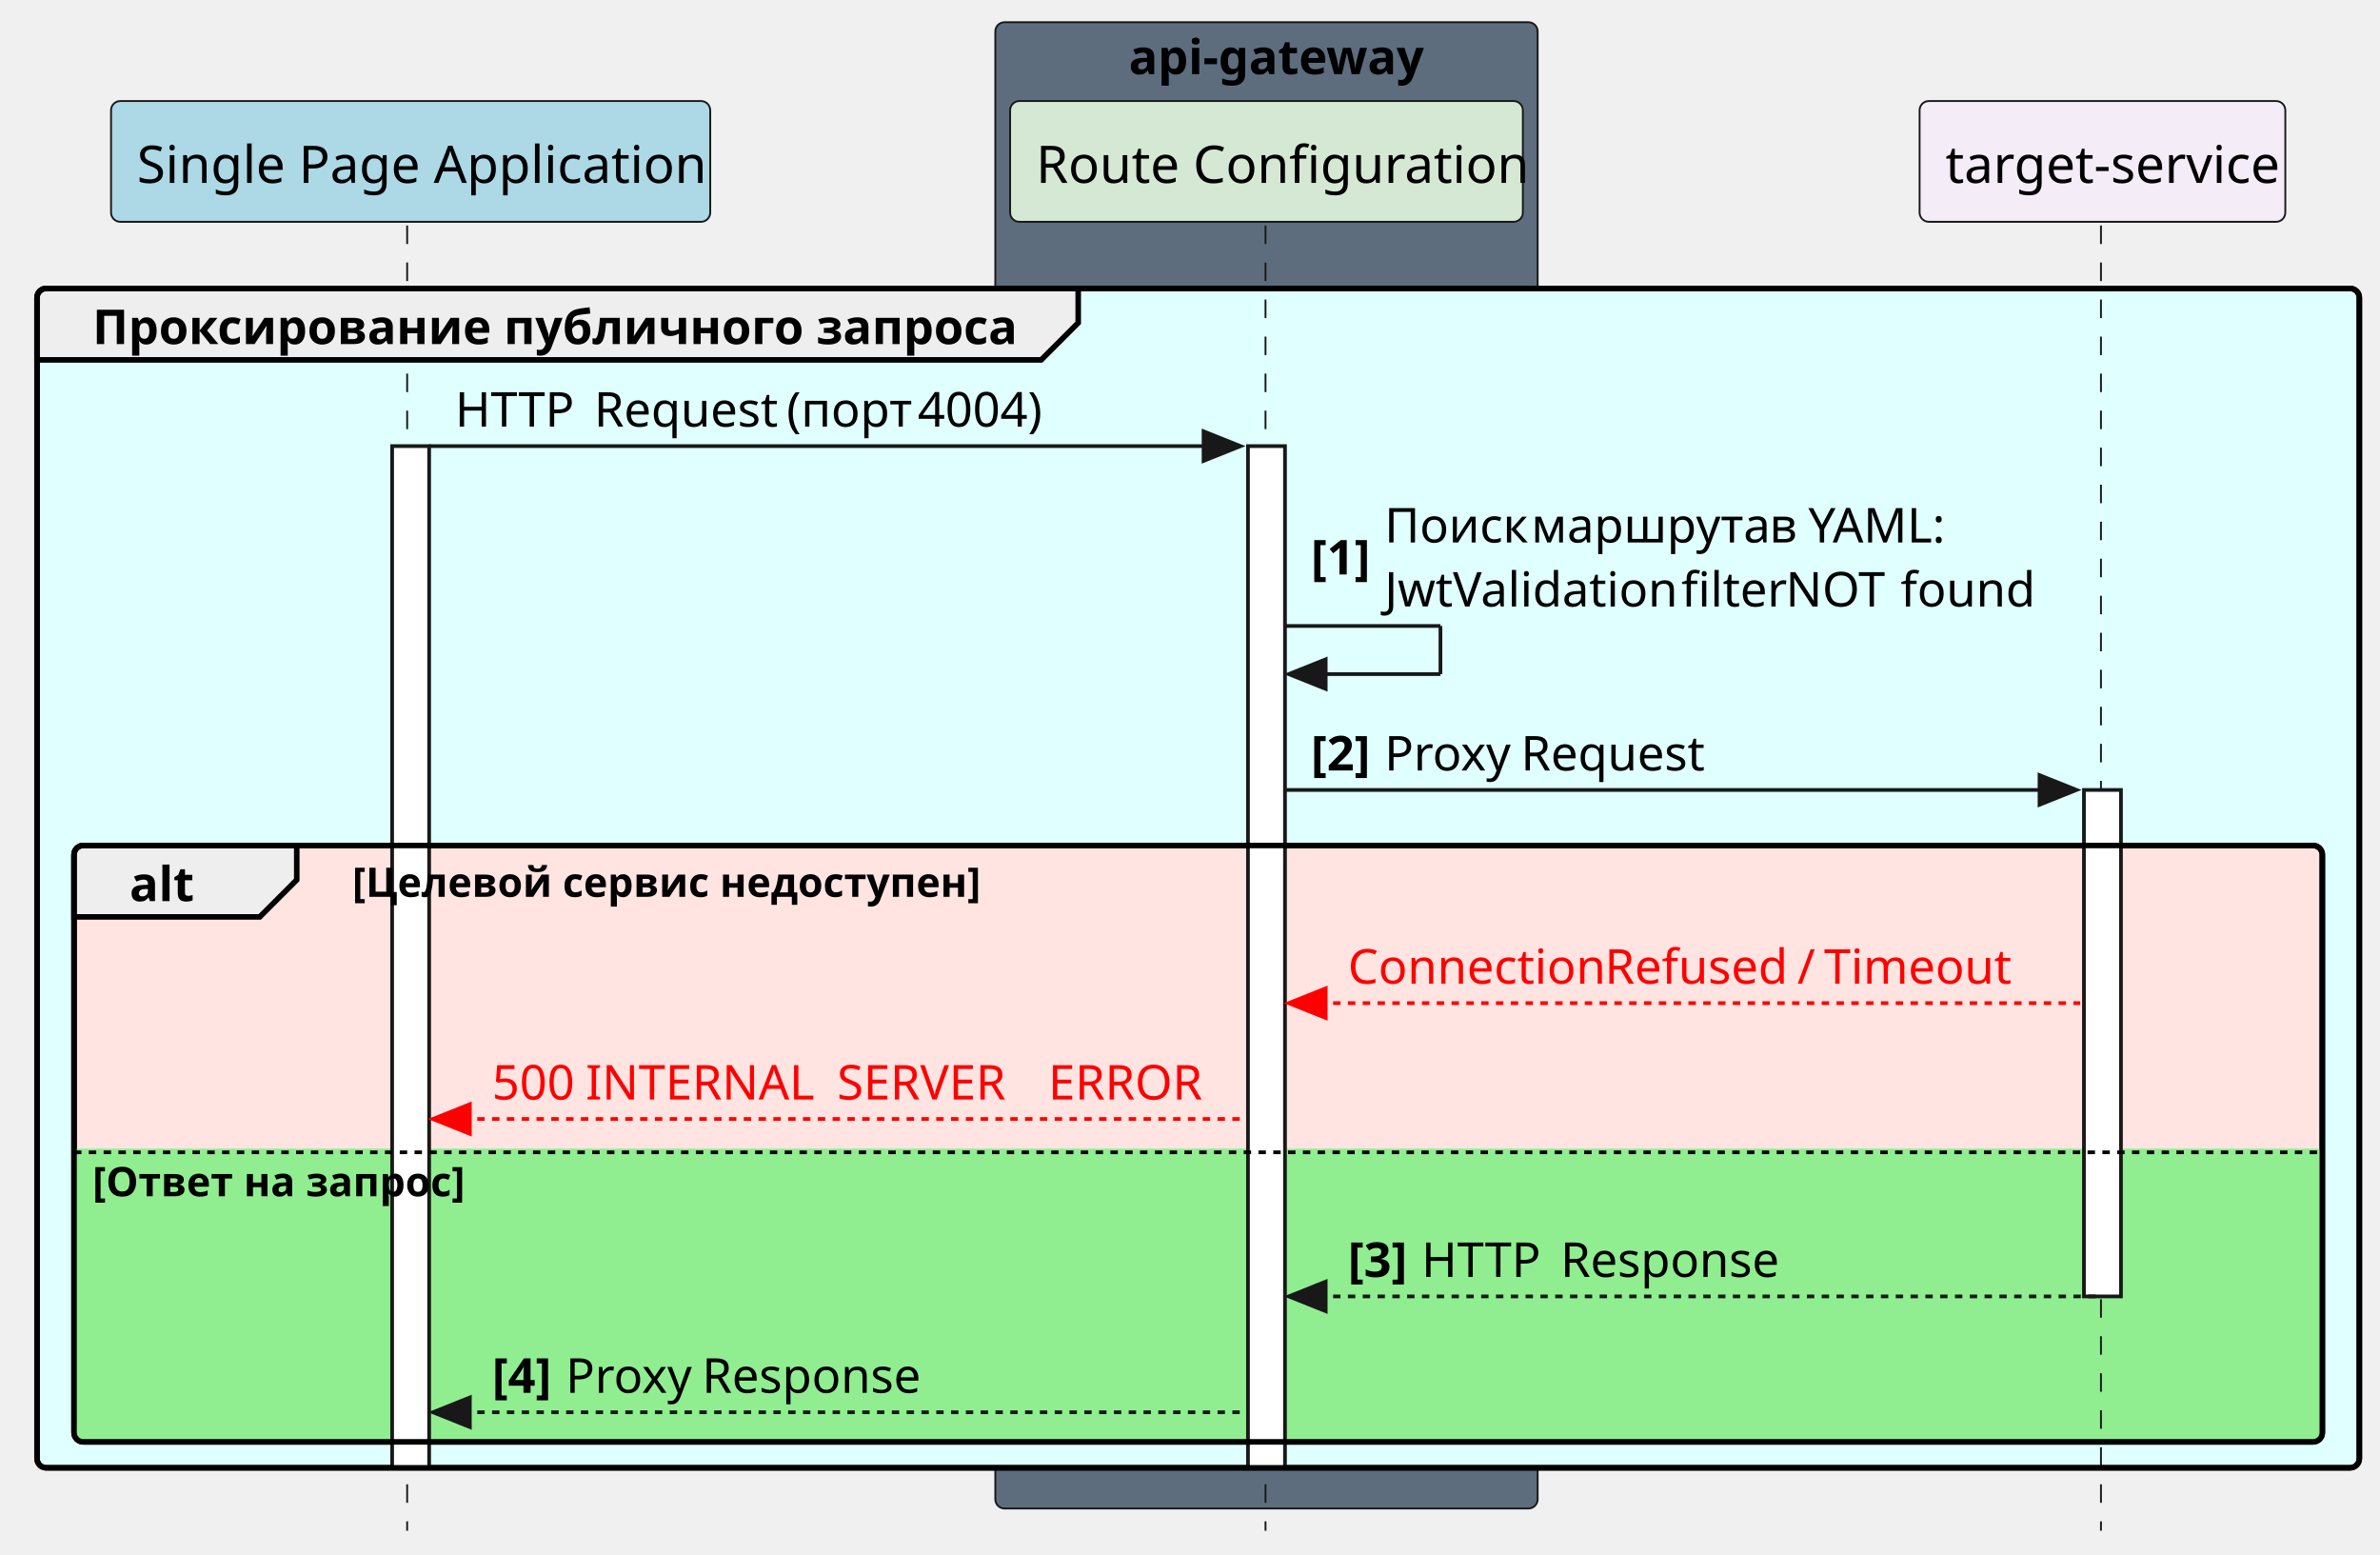
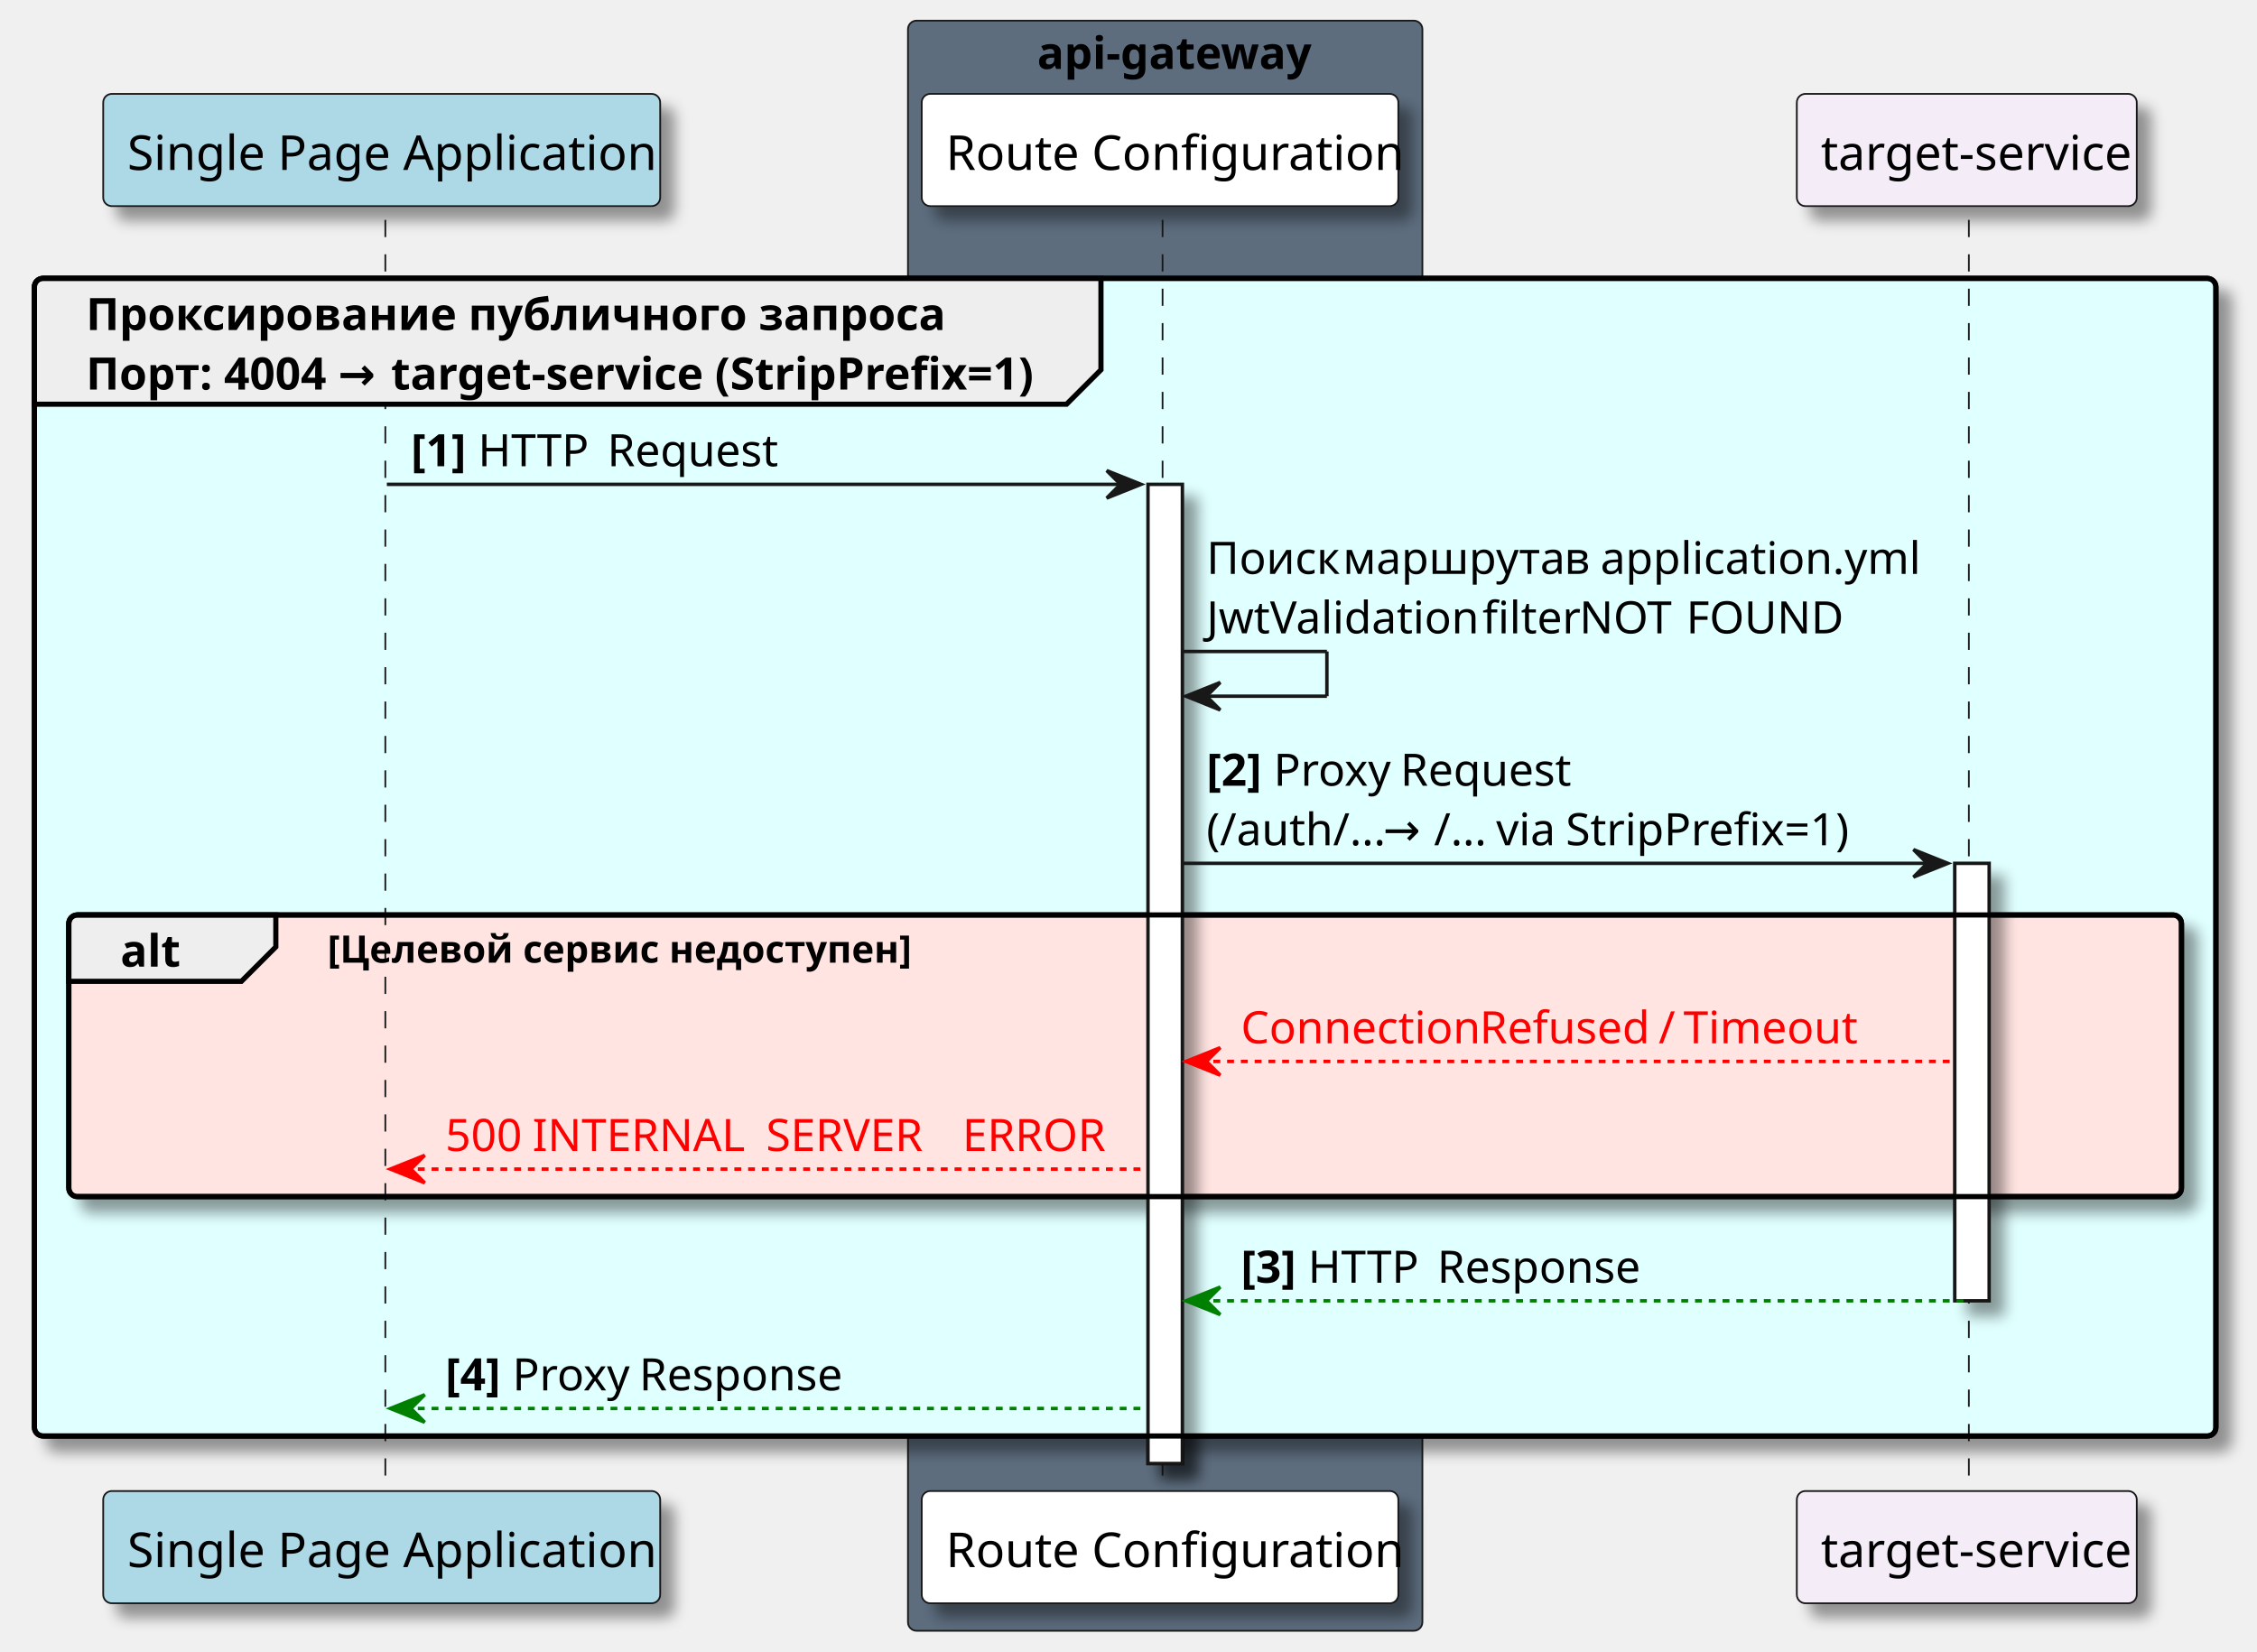
- <svg xmlns="http://www.w3.org/2000/svg" contentStyleType="text/css" height="420px" preserveAspectRatio="none" style="width:643px;height:420px;background:#FFFFFF;" version="1.1" viewBox="0 0 643 420" width="643px" zoomAndPan="magnify">
-   <defs />
+ <svg xmlns="http://www.w3.org/2000/svg" contentStyleType="text/css" height="480px" preserveAspectRatio="none" style="width:656px;height:480px;background:#FFFFFF;" version="1.1" viewBox="0 0 656 480" width="656px" zoomAndPan="magnify">
+   <defs>
+     <filter height="300%" id="fnsuxy2wclf0y" width="300%" x="-1" y="-1">
+       <feGaussianBlur result="blurOut" stdDeviation="2.0" />
+       <feColorMatrix in="blurOut" result="blurOut2" type="matrix" values="0 0 0 0 0 0 0 0 0 0 0 0 0 0 0 0 0 0 .4 0" />
+       <feOffset dx="4.0" dy="4.0" in="blurOut2" result="blurOut3" />
+       <feBlend in="SourceGraphic" in2="blurOut3" mode="normal" />
+     </filter>
+   </defs>
  <g>
-     <rect fill="#5D6D7E" height="401.453" rx="2.5" ry="2.5" style="stroke:#181818;stroke-width:0.5;" width="146.523" x="268.901" y="6" />
-     <text fill="#000000" font-family="sans-serif" font-size="13" font-weight="bold" lengthAdjust="spacing" textLength="74.414" x="304.956" y="20.028">api-gateway</text>
-     <rect fill="#FFFFFF" height="275.959" style="stroke:#181818;stroke-width:1.0;" width="10" x="105.941" y="120.494" />
-     <rect fill="#FFFFFF" height="275.959" style="stroke:#181818;stroke-width:1.0;" width="10" x="337.163" y="120.494" />
-     <rect fill="#FFFFFF" height="136.795" style="stroke:#181818;stroke-width:1.0;" width="10" x="563.015" y="213.367" />
-     <rect fill="#E0FFFF" height="318.541" rx="2.5" ry="2.5" style="stroke:#000000;stroke-width:1.5;" width="627.418" x="10" y="77.912" />
-     <rect fill="#FFE4E1" height="161.086" rx="2.5" ry="2.5" style="stroke:#000000;stroke-width:1.5;" width="607.418" x="20" y="228.367" />
-     <path d="M20,310.24 L627.418,310.24 L627.418,386.953 A2.5,2.5 0 0 1 624.918,389.453 L22.5,389.453 A2.5,2.5 0 0 1 20,386.953 L20,310.24 " fill="#90EE90" style="stroke:none;stroke-width:1.0;" />
-     <line style="stroke:#181818;stroke-width:0.5;stroke-dasharray:5.0,5.0;" x1="110" x2="110" y1="60.912" y2="413.453" />
-     <line style="stroke:#181818;stroke-width:0.5;stroke-dasharray:5.0,5.0;" x1="341.901" x2="341.901" y1="60.912" y2="413.453" />
-     <line style="stroke:#181818;stroke-width:0.5;stroke-dasharray:5.0,5.0;" x1="567.612" x2="567.612" y1="60.912" y2="413.453" />
-     <rect fill="#ADD8E6" height="32.621" rx="2.5" ry="2.5" style="stroke:#181818;stroke-width:0.5;" width="161.882" x="30" y="27.291" />
+     <rect fill="#5D6D7E" height="468.025" rx="2.5" ry="2.5" style="stroke:#181818;stroke-width:0.5;" width="149.523" x="263.901" y="6" />
+     <text fill="#000000" font-family="sans-serif" font-size="13" font-weight="bold" lengthAdjust="spacing" textLength="74.414" x="301.456" y="20.028">api-gateway</text>
+     <rect fill="#FFFFFF" filter="url(#fnsuxy2wclf0y)" height="284.619" style="stroke:#181818;stroke-width:1.0;" width="10" x="333.663" y="140.785" />
+     <rect fill="#FFFFFF" filter="url(#fnsuxy2wclf0y)" height="127.164" style="stroke:#181818;stroke-width:1.0;" width="10" x="568.153" y="250.949" />
+     <rect fill="#E0FFFF" filter="url(#fnsuxy2wclf0y)" height="336.492" rx="2.5" ry="2.5" style="stroke:#000000;stroke-width:1.5;" width="634.057" x="10" y="80.912" />
+     <rect fill="#FFE4E1" filter="url(#fnsuxy2wclf0y)" height="81.873" rx="2.5" ry="2.5" style="stroke:#000000;stroke-width:1.5;" width="614.057" x="20" y="265.949" />
+     <line style="stroke:#181818;stroke-width:0.5;stroke-dasharray:5.0,5.0;" x1="112" x2="112" y1="63.912" y2="434.404" />
+     <line style="stroke:#181818;stroke-width:0.5;stroke-dasharray:5.0,5.0;" x1="337.901" x2="337.901" y1="63.912" y2="434.404" />
+     <line style="stroke:#181818;stroke-width:0.5;stroke-dasharray:5.0,5.0;" x1="572.25" x2="572.25" y1="63.912" y2="434.404" />
+     <rect fill="#ADD8E6" filter="url(#fnsuxy2wclf0y)" height="32.621" rx="2.5" ry="2.5" style="stroke:#181818;stroke-width:0.5;" width="161.882" x="30" y="27.291" />
    <text fill="#000000" font-family="sans-serif" font-size="14" lengthAdjust="spacing" textLength="147.882" x="37" y="49.398">Single Page Application</text>
-     <rect fill="#D5E8D4" height="32.621" rx="2.5" ry="2.5" style="stroke:#181818;stroke-width:0.5;" width="138.523" x="272.901" y="27.291" />
-     <text fill="#000000" font-family="sans-serif" font-size="14" lengthAdjust="spacing" textLength="124.523" x="279.901" y="49.398">Route Configuration</text>
-     <rect fill="#F4ECF7" height="32.621" rx="2.5" ry="2.5" style="stroke:#181818;stroke-width:0.5;" width="98.807" x="518.612" y="27.291" />
-     <text fill="#000000" font-family="sans-serif" font-size="14" lengthAdjust="spacing" textLength="84.807" x="525.612" y="49.398">target-service</text>
-     <rect fill="#FFFFFF" height="275.959" style="stroke:#181818;stroke-width:1.0;" width="10" x="105.941" y="120.494" />
-     <rect fill="#FFFFFF" height="275.959" style="stroke:#181818;stroke-width:1.0;" width="10" x="337.163" y="120.494" />
-     <rect fill="#FFFFFF" height="136.795" style="stroke:#181818;stroke-width:1.0;" width="10" x="563.015" y="213.367" />
-     <path d="M12.5,77.912 L291.298,77.912 L291.298,87.203 L281.298,97.203 L10,97.203 L10,80.412 A2.5,2.5 0 0 1 12.5,77.912 " fill="#EEEEEE" style="stroke:#000000;stroke-width:1.5;" />
-     <rect fill="none" height="318.541" rx="2.5" ry="2.5" style="stroke:#000000;stroke-width:1.5;" width="627.418" x="10" y="77.912" />
-     <text fill="#000000" font-family="sans-serif" font-size="13" font-weight="bold" lengthAdjust="spacing" textLength="236.298" x="25" y="92.94">Проксирование публичного запроса</text>
-     <polygon fill="#181818" points="325.163,116.494,335.163,120.494,325.163,124.494" style="stroke:#181818;stroke-width:1.0;" />
-     <line style="stroke:#181818;stroke-width:1.0;" x1="115.941" x2="331.163" y1="120.494" y2="120.494" />
-     <text fill="#000000" font-family="sans-serif" font-size="13" lengthAdjust="spacing" textLength="33.941" x="122.941" y="115.231">HTTP</text>
-     <text fill="#000000" font-family="sans-serif" font-size="13" lengthAdjust="spacing" textLength="3.612" x="156.882" y="115.231"> </text>
-     <text fill="#000000" font-family="sans-serif" font-size="13" lengthAdjust="spacing" textLength="48.42" x="160.494" y="115.231">Request</text>
-     <text fill="#000000" font-family="sans-serif" font-size="13" lengthAdjust="spacing" textLength="3.612" x="208.914" y="115.231"> </text>
-     <text fill="#000000" font-family="sans-serif" font-size="13" lengthAdjust="spacing" textLength="31.783" x="212.525" y="115.231">(порт</text>
-     <text fill="#000000" font-family="sans-serif" font-size="13" lengthAdjust="spacing" textLength="3.612" x="244.308" y="115.231"> </text>
-     <text fill="#000000" font-family="sans-serif" font-size="13" lengthAdjust="spacing" textLength="33.249" x="247.92" y="115.231">4004)</text>
-     <line style="stroke:#181818;stroke-width:1.0;" x1="347.163" x2="389.163" y1="169.076" y2="169.076" />
-     <line style="stroke:#181818;stroke-width:1.0;" x1="389.163" x2="389.163" y1="169.076" y2="182.076" />
-     <line style="stroke:#181818;stroke-width:1.0;" x1="348.163" x2="389.163" y1="182.076" y2="182.076" />
-     <polygon fill="#181818" points="358.163,178.076,348.163,182.076,358.163,186.076" style="stroke:#181818;stroke-width:1.0;" />
-     <text fill="#000000" font-family="sans-serif" font-size="13" font-weight="bold" lengthAdjust="spacing" textLength="15.888" x="354.163" y="155.168">[1]</text>
-     <text fill="#000000" font-family="sans-serif" font-size="13" lengthAdjust="spacing" textLength="36.023" x="374.051" y="146.523">Поиск</text>
-     <text fill="#000000" font-family="sans-serif" font-size="13" lengthAdjust="spacing" textLength="3.612" x="410.074" y="146.523"> </text>
-     <text fill="#000000" font-family="sans-serif" font-size="13" lengthAdjust="spacing" textLength="60.741" x="413.685" y="146.523">маршрута</text>
-     <text fill="#000000" font-family="sans-serif" font-size="13" lengthAdjust="spacing" textLength="3.612" x="474.426" y="146.523"> </text>
-     <text fill="#000000" font-family="sans-serif" font-size="13" lengthAdjust="spacing" textLength="6.906" x="478.038" y="146.523">в</text>
-     <text fill="#000000" font-family="sans-serif" font-size="13" lengthAdjust="spacing" textLength="3.612" x="484.944" y="146.523"> </text>
-     <text fill="#000000" font-family="sans-serif" font-size="13" lengthAdjust="spacing" textLength="39.013" x="488.556" y="146.523">YAML:</text>
-     <text fill="#000000" font-family="sans-serif" font-size="13" lengthAdjust="spacing" textLength="76.597" x="374.051" y="163.814">JwtValidation</text>
-     <text fill="#000000" font-family="sans-serif" font-size="13" lengthAdjust="spacing" textLength="3.612" x="450.648" y="163.814"> </text>
-     <text fill="#000000" font-family="sans-serif" font-size="13" lengthAdjust="spacing" textLength="24.559" x="454.26" y="163.814">filter</text>
-     <text fill="#000000" font-family="sans-serif" font-size="13" lengthAdjust="spacing" textLength="3.612" x="478.819" y="163.814"> </text>
-     <text fill="#000000" font-family="sans-serif" font-size="13" lengthAdjust="spacing" textLength="27.441" x="482.431" y="163.814">NOT</text>
-     <text fill="#000000" font-family="sans-serif" font-size="13" lengthAdjust="spacing" textLength="3.612" x="509.872" y="163.814"> </text>
-     <text fill="#000000" font-family="sans-serif" font-size="13" lengthAdjust="spacing" textLength="32.532" x="513.483" y="163.814">found</text>
-     <polygon fill="#181818" points="551.015,209.367,561.015,213.367,551.015,217.367" style="stroke:#181818;stroke-width:1.0;" />
-     <line style="stroke:#181818;stroke-width:1.0;" x1="347.163" x2="557.015" y1="213.367" y2="213.367" />
-     <text fill="#000000" font-family="sans-serif" font-size="13" font-weight="bold" lengthAdjust="spacing" textLength="15.888" x="354.163" y="208.105">[2]</text>
-     <text fill="#000000" font-family="sans-serif" font-size="13" lengthAdjust="spacing" textLength="33.23" x="374.051" y="208.105">Proxy</text>
-     <text fill="#000000" font-family="sans-serif" font-size="13" lengthAdjust="spacing" textLength="3.612" x="407.281" y="208.105"> </text>
-     <text fill="#000000" font-family="sans-serif" font-size="13" lengthAdjust="spacing" textLength="48.42" x="410.893" y="208.105">Request</text>
-     <path d="M22.5,228.367 L80.171,228.367 L80.171,237.658 L70.171,247.658 L20,247.658 L20,230.867 A2.5,2.5 0 0 1 22.5,228.367 " fill="#EEEEEE" style="stroke:#000000;stroke-width:1.5;" />
-     <rect fill="none" height="161.086" rx="2.5" ry="2.5" style="stroke:#000000;stroke-width:1.5;" width="607.418" x="20" y="228.367" />
-     <text fill="#000000" font-family="sans-serif" font-size="13" font-weight="bold" lengthAdjust="spacing" textLength="15.171" x="35" y="243.395">alt</text>
-     <text fill="#000000" font-family="sans-serif" font-size="11" font-weight="bold" lengthAdjust="spacing" textLength="163.029" x="95.171" y="242.237">[Целевой сервис недоступен]</text>
-     <polygon fill="#FF0000" points="358.163,266.949,348.163,270.949,358.163,274.949" style="stroke:#FF0000;stroke-width:1.0;" />
-     <line style="stroke:#FF0000;stroke-width:1.0;stroke-dasharray:2.0,2.0;" x1="352.163" x2="562.015" y1="270.949" y2="270.949" />
-     <text fill="#FF0000" font-family="sans-serif" font-size="13" lengthAdjust="spacing" textLength="65.768" x="364.163" y="265.687">Connection</text>
-     <text fill="#FF0000" font-family="sans-serif" font-size="13" lengthAdjust="spacing" textLength="3.612" x="429.931" y="265.687"> </text>
-     <text fill="#FF0000" font-family="sans-serif" font-size="13" lengthAdjust="spacing" textLength="48.42" x="433.543" y="265.687">Refused</text>
-     <text fill="#FF0000" font-family="sans-serif" font-size="13" lengthAdjust="spacing" textLength="3.612" x="481.962" y="265.687"> </text>
-     <text fill="#FF0000" font-family="sans-serif" font-size="13" lengthAdjust="spacing" textLength="3.612" x="485.574" y="265.687">/</text>
-     <text fill="#FF0000" font-family="sans-serif" font-size="13" lengthAdjust="spacing" textLength="3.612" x="489.186" y="265.687"> </text>
-     <text fill="#FF0000" font-family="sans-serif" font-size="13" lengthAdjust="spacing" textLength="46.96" x="492.798" y="265.687">Timeout</text>
-     <polygon fill="#FF0000" points="126.941,298.24,116.941,302.24,126.941,306.24" style="stroke:#FF0000;stroke-width:1.0;" />
-     <line style="stroke:#FF0000;stroke-width:1.0;stroke-dasharray:2.0,2.0;" x1="120.941" x2="336.163" y1="302.24" y2="302.24" />
-     <text fill="#FF0000" font-family="sans-serif" font-size="13" lengthAdjust="spacing" textLength="21.69" x="132.941" y="296.978">500</text>
-     <text fill="#FF0000" font-family="sans-serif" font-size="13" lengthAdjust="spacing" textLength="3.612" x="154.631" y="296.978"> </text>
-     <text fill="#FF0000" font-family="sans-serif" font-size="13" lengthAdjust="spacing" textLength="64.289" x="158.243" y="296.978">INTERNAL</text>
-     <text fill="#FF0000" font-family="sans-serif" font-size="13" lengthAdjust="spacing" textLength="3.612" x="222.532" y="296.978"> </text>
-     <text fill="#FF0000" font-family="sans-serif" font-size="13" lengthAdjust="spacing" textLength="53.46" x="226.144" y="296.978">SERVER</text>
-     <text fill="#FF0000" font-family="sans-serif" font-size="13" lengthAdjust="spacing" textLength="3.612" x="279.603" y="296.978"> </text>
-     <text fill="#FF0000" font-family="sans-serif" font-size="13" lengthAdjust="spacing" textLength="46.947" x="283.215" y="296.978">ERROR</text>
-     <line style="stroke:#000000;stroke-width:1.0;stroke-dasharray:2.0,2.0;" x1="20" x2="627.418" y1="311.24" y2="311.24" />
-     <text fill="#000000" font-family="sans-serif" font-size="11" font-weight="bold" lengthAdjust="spacing" textLength="96.196" x="25" y="323.11">[Ответ на запрос]</text>
-     <polygon fill="#181818" points="358.163,346.162,348.163,350.162,358.163,354.162" style="stroke:#181818;stroke-width:1.0;" />
-     <line style="stroke:#181818;stroke-width:1.0;stroke-dasharray:2.0,2.0;" x1="352.163" x2="567.015" y1="350.162" y2="350.162" />
-     <text fill="#000000" font-family="sans-serif" font-size="13" font-weight="bold" lengthAdjust="spacing" textLength="15.888" x="364.163" y="344.899">[3]</text>
-     <text fill="#000000" font-family="sans-serif" font-size="13" lengthAdjust="spacing" textLength="33.941" x="384.051" y="344.899">HTTP</text>
-     <text fill="#000000" font-family="sans-serif" font-size="13" lengthAdjust="spacing" textLength="3.612" x="417.992" y="344.899"> </text>
-     <text fill="#000000" font-family="sans-serif" font-size="13" lengthAdjust="spacing" textLength="58.538" x="421.603" y="344.899">Response</text>
-     <polygon fill="#181818" points="126.941,377.453,116.941,381.453,126.941,385.453" style="stroke:#181818;stroke-width:1.0;" />
-     <line style="stroke:#181818;stroke-width:1.0;stroke-dasharray:2.0,2.0;" x1="120.941" x2="336.163" y1="381.453" y2="381.453" />
-     <text fill="#000000" font-family="sans-serif" font-size="13" font-weight="bold" lengthAdjust="spacing" textLength="15.888" x="132.941" y="376.19">[4]</text>
-     <text fill="#000000" font-family="sans-serif" font-size="13" lengthAdjust="spacing" textLength="33.23" x="152.829" y="376.19">Proxy</text>
-     <text fill="#000000" font-family="sans-serif" font-size="13" lengthAdjust="spacing" textLength="3.612" x="186.059" y="376.19"> </text>
-     <text fill="#000000" font-family="sans-serif" font-size="13" lengthAdjust="spacing" textLength="58.538" x="189.671" y="376.19">Response</text>
+     <rect fill="#ADD8E6" filter="url(#fnsuxy2wclf0y)" height="32.621" rx="2.5" ry="2.5" style="stroke:#181818;stroke-width:0.5;" width="161.882" x="30" y="433.404" />
+     <text fill="#000000" font-family="sans-serif" font-size="14" lengthAdjust="spacing" textLength="147.882" x="37" y="455.512">Single Page Application</text>
+     <rect fill="#FFFFFF" filter="url(#fnsuxy2wclf0y)" height="32.621" rx="2.5" ry="2.5" style="stroke:#181818;stroke-width:0.5;" width="138.523" x="267.901" y="27.291" />
+     <text fill="#000000" font-family="sans-serif" font-size="14" lengthAdjust="spacing" textLength="124.523" x="274.901" y="49.398">Route Configuration</text>
+     <rect fill="#FFFFFF" filter="url(#fnsuxy2wclf0y)" height="32.621" rx="2.5" ry="2.5" style="stroke:#181818;stroke-width:0.5;" width="138.523" x="267.901" y="433.404" />
+     <text fill="#000000" font-family="sans-serif" font-size="14" lengthAdjust="spacing" textLength="124.523" x="274.901" y="455.512">Route Configuration</text>
+     <rect fill="#F4ECF7" filter="url(#fnsuxy2wclf0y)" height="32.621" rx="2.5" ry="2.5" style="stroke:#181818;stroke-width:0.5;" width="98.807" x="522.25" y="27.291" />
+     <text fill="#000000" font-family="sans-serif" font-size="14" lengthAdjust="spacing" textLength="84.807" x="529.25" y="49.398">target-service</text>
+     <rect fill="#F4ECF7" filter="url(#fnsuxy2wclf0y)" height="32.621" rx="2.5" ry="2.5" style="stroke:#181818;stroke-width:0.5;" width="98.807" x="522.25" y="433.404" />
+     <text fill="#000000" font-family="sans-serif" font-size="14" lengthAdjust="spacing" textLength="84.807" x="529.25" y="455.512">target-service</text>
+     <rect fill="#FFFFFF" filter="url(#fnsuxy2wclf0y)" height="284.619" style="stroke:#181818;stroke-width:1.0;" width="10" x="333.663" y="140.785" />
+     <rect fill="#FFFFFF" filter="url(#fnsuxy2wclf0y)" height="127.164" style="stroke:#181818;stroke-width:1.0;" width="10" x="568.153" y="250.949" />
+     <path d="M12.5,80.912 L319.996,80.912 L319.996,107.494 L309.996,117.494 L10,117.494 L10,83.412 A2.5,2.5 0 0 1 12.5,80.912 " fill="#EEEEEE" style="stroke:#000000;stroke-width:1.5;" />
+     <rect fill="none" height="336.492" rx="2.5" ry="2.5" style="stroke:#000000;stroke-width:1.5;" width="634.057" x="10" y="80.912" />
+     <text fill="#000000" font-family="sans-serif" font-size="13" font-weight="bold" lengthAdjust="spacing" textLength="236.298" x="25" y="95.94">Проксирование публичного запроса</text>
+     <text fill="#000000" font-family="sans-serif" font-size="13" font-weight="bold" lengthAdjust="spacing" textLength="264.996" x="25" y="113.231">Порт: 4004 → target-service (StripPrefix=1)</text>
+     <polygon fill="#181818" points="321.663,136.785,331.663,140.785,321.663,144.785,325.663,140.785" style="stroke:#181818;stroke-width:1.0;" />
+     <line style="stroke:#181818;stroke-width:1.0;" x1="112.441" x2="327.663" y1="140.785" y2="140.785" />
+     <text fill="#000000" font-family="sans-serif" font-size="13" font-weight="bold" lengthAdjust="spacing" textLength="15.888" x="119.441" y="135.523">[1]</text>
+     <text fill="#000000" font-family="sans-serif" font-size="13" lengthAdjust="spacing" textLength="3.612" x="135.329" y="135.523"> </text>
+     <text fill="#000000" font-family="sans-serif" font-size="13" lengthAdjust="spacing" textLength="33.941" x="138.941" y="135.523">HTTP</text>
+     <text fill="#000000" font-family="sans-serif" font-size="13" lengthAdjust="spacing" textLength="3.612" x="172.882" y="135.523"> </text>
+     <text fill="#000000" font-family="sans-serif" font-size="13" lengthAdjust="spacing" textLength="48.42" x="176.494" y="135.523">Request</text>
+     <line style="stroke:#181818;stroke-width:1.0;" x1="343.663" x2="385.663" y1="189.367" y2="189.367" />
+     <line style="stroke:#181818;stroke-width:1.0;" x1="385.663" x2="385.663" y1="189.367" y2="202.367" />
+     <line style="stroke:#181818;stroke-width:1.0;" x1="344.663" x2="385.663" y1="202.367" y2="202.367" />
+     <polygon fill="#181818" points="354.663,198.367,344.663,202.367,354.663,206.367,350.663,202.367" style="stroke:#181818;stroke-width:1.0;" />
+     <text fill="#000000" font-family="sans-serif" font-size="13" lengthAdjust="spacing" textLength="36.023" x="350.663" y="166.814">Поиск</text>
+     <text fill="#000000" font-family="sans-serif" font-size="13" lengthAdjust="spacing" textLength="3.612" x="386.685" y="166.814"> </text>
+     <text fill="#000000" font-family="sans-serif" font-size="13" lengthAdjust="spacing" textLength="60.741" x="390.297" y="166.814">маршрута</text>
+     <text fill="#000000" font-family="sans-serif" font-size="13" lengthAdjust="spacing" textLength="3.612" x="451.038" y="166.814"> </text>
+     <text fill="#000000" font-family="sans-serif" font-size="13" lengthAdjust="spacing" textLength="6.906" x="454.65" y="166.814">в</text>
+     <text fill="#000000" font-family="sans-serif" font-size="13" lengthAdjust="spacing" textLength="3.612" x="461.556" y="166.814"> </text>
+     <text fill="#000000" font-family="sans-serif" font-size="13" lengthAdjust="spacing" textLength="85.985" x="465.168" y="166.814">application.yml</text>
+     <text fill="#000000" font-family="sans-serif" font-size="13" lengthAdjust="spacing" textLength="76.597" x="350.663" y="184.105">JwtValidation</text>
+     <text fill="#000000" font-family="sans-serif" font-size="13" lengthAdjust="spacing" textLength="3.612" x="427.26" y="184.105"> </text>
+     <text fill="#000000" font-family="sans-serif" font-size="13" lengthAdjust="spacing" textLength="24.559" x="430.872" y="184.105">filter</text>
+     <text fill="#000000" font-family="sans-serif" font-size="13" lengthAdjust="spacing" textLength="3.612" x="455.431" y="184.105"> </text>
+     <text fill="#000000" font-family="sans-serif" font-size="13" lengthAdjust="spacing" textLength="27.441" x="459.043" y="184.105">NOT</text>
+     <text fill="#000000" font-family="sans-serif" font-size="13" lengthAdjust="spacing" textLength="3.612" x="486.483" y="184.105"> </text>
+     <text fill="#000000" font-family="sans-serif" font-size="13" lengthAdjust="spacing" textLength="46.217" x="490.095" y="184.105">FOUND</text>
+     <polygon fill="#181818" points="556.153,246.949,566.153,250.949,556.153,254.949,560.153,250.949" style="stroke:#181818;stroke-width:1.0;" />
+     <line style="stroke:#181818;stroke-width:1.0;" x1="343.663" x2="562.153" y1="250.949" y2="250.949" />
+     <text fill="#000000" font-family="sans-serif" font-size="13" font-weight="bold" lengthAdjust="spacing" textLength="15.888" x="350.663" y="228.395">[2]</text>
+     <text fill="#000000" font-family="sans-serif" font-size="13" lengthAdjust="spacing" textLength="3.612" x="366.551" y="228.395"> </text>
+     <text fill="#000000" font-family="sans-serif" font-size="13" lengthAdjust="spacing" textLength="33.23" x="370.163" y="228.395">Proxy</text>
+     <text fill="#000000" font-family="sans-serif" font-size="13" lengthAdjust="spacing" textLength="3.612" x="403.393" y="228.395"> </text>
+     <text fill="#000000" font-family="sans-serif" font-size="13" lengthAdjust="spacing" textLength="48.42" x="407.004" y="228.395">Request</text>
+     <text fill="#000000" font-family="sans-serif" font-size="13" lengthAdjust="spacing" textLength="47.69" x="350.663" y="245.686">(/auth/...</text>
+     <text fill="#000000" font-family="sans-serif" font-size="13" lengthAdjust="spacing" textLength="3.612" x="398.353" y="245.686"> </text>
+     <text fill="#000000" font-family="sans-serif" font-size="13" lengthAdjust="spacing" textLength="11.216" x="401.964" y="245.686">→</text>
+     <text fill="#000000" font-family="sans-serif" font-size="13" lengthAdjust="spacing" textLength="3.612" x="413.181" y="245.686"> </text>
+     <text fill="#000000" font-family="sans-serif" font-size="13" lengthAdjust="spacing" textLength="14.447" x="416.793" y="245.686">/...</text>
+     <text fill="#000000" font-family="sans-serif" font-size="13" lengthAdjust="spacing" textLength="3.612" x="431.24" y="245.686"> </text>
+     <text fill="#000000" font-family="sans-serif" font-size="13" lengthAdjust="spacing" textLength="16.618" x="434.852" y="245.686">via</text>
+     <text fill="#000000" font-family="sans-serif" font-size="13" lengthAdjust="spacing" textLength="3.612" x="451.47" y="245.686"> </text>
+     <text fill="#000000" font-family="sans-serif" font-size="13" lengthAdjust="spacing" textLength="79.111" x="455.082" y="245.686">StripPrefix=1)</text>
+     <path d="M22.5,265.949 L80.171,265.949 L80.171,275.24 L70.171,285.24 L20,285.24 L20,268.449 A2.5,2.5 0 0 1 22.5,265.949 " fill="#EEEEEE" style="stroke:#000000;stroke-width:1.5;" />
+     <rect fill="none" height="81.873" rx="2.5" ry="2.5" style="stroke:#000000;stroke-width:1.5;" width="614.057" x="20" y="265.949" />
+     <text fill="#000000" font-family="sans-serif" font-size="13" font-weight="bold" lengthAdjust="spacing" textLength="15.171" x="35" y="280.978">alt</text>
+     <text fill="#000000" font-family="sans-serif" font-size="11" font-weight="bold" lengthAdjust="spacing" textLength="163.029" x="95.171" y="279.819">[Целевой сервис недоступен]</text>
+     <polygon fill="#FF0000" points="354.663,304.531,344.663,308.531,354.663,312.531,350.663,308.531" style="stroke:#FF0000;stroke-width:1.0;" />
+     <line style="stroke:#FF0000;stroke-width:1.0;stroke-dasharray:2.0,2.0;" x1="348.663" x2="567.153" y1="308.531" y2="308.531" />
+     <text fill="#FF0000" font-family="sans-serif" font-size="13" lengthAdjust="spacing" textLength="65.768" x="360.663" y="303.269">Connection</text>
+     <text fill="#FF0000" font-family="sans-serif" font-size="13" lengthAdjust="spacing" textLength="3.612" x="426.431" y="303.269"> </text>
+     <text fill="#FF0000" font-family="sans-serif" font-size="13" lengthAdjust="spacing" textLength="48.42" x="430.043" y="303.269">Refused</text>
+     <text fill="#FF0000" font-family="sans-serif" font-size="13" lengthAdjust="spacing" textLength="3.612" x="478.462" y="303.269"> </text>
+     <text fill="#FF0000" font-family="sans-serif" font-size="13" lengthAdjust="spacing" textLength="3.612" x="482.074" y="303.269">/</text>
+     <text fill="#FF0000" font-family="sans-serif" font-size="13" lengthAdjust="spacing" textLength="3.612" x="485.686" y="303.269"> </text>
+     <text fill="#FF0000" font-family="sans-serif" font-size="13" lengthAdjust="spacing" textLength="46.96" x="489.298" y="303.269">Timeout</text>
+     <polygon fill="#FF0000" points="123.441,335.822,113.441,339.822,123.441,343.822,119.441,339.822" style="stroke:#FF0000;stroke-width:1.0;" />
+     <line style="stroke:#FF0000;stroke-width:1.0;stroke-dasharray:2.0,2.0;" x1="117.441" x2="332.663" y1="339.822" y2="339.822" />
+     <text fill="#FF0000" font-family="sans-serif" font-size="13" lengthAdjust="spacing" textLength="21.69" x="129.441" y="334.56">500</text>
+     <text fill="#FF0000" font-family="sans-serif" font-size="13" lengthAdjust="spacing" textLength="3.612" x="151.131" y="334.56"> </text>
+     <text fill="#FF0000" font-family="sans-serif" font-size="13" lengthAdjust="spacing" textLength="64.289" x="154.743" y="334.56">INTERNAL</text>
+     <text fill="#FF0000" font-family="sans-serif" font-size="13" lengthAdjust="spacing" textLength="3.612" x="219.032" y="334.56"> </text>
+     <text fill="#FF0000" font-family="sans-serif" font-size="13" lengthAdjust="spacing" textLength="53.46" x="222.644" y="334.56">SERVER</text>
+     <text fill="#FF0000" font-family="sans-serif" font-size="13" lengthAdjust="spacing" textLength="3.612" x="276.103" y="334.56"> </text>
+     <text fill="#FF0000" font-family="sans-serif" font-size="13" lengthAdjust="spacing" textLength="46.947" x="279.715" y="334.56">ERROR</text>
+     <polygon fill="#008000" points="354.663,374.113,344.663,378.113,354.663,382.113,350.663,378.113" style="stroke:#008000;stroke-width:1.0;" />
+     <line style="stroke:#008000;stroke-width:1.0;stroke-dasharray:2.0,2.0;" x1="348.663" x2="572.153" y1="378.113" y2="378.113" />
+     <text fill="#000000" font-family="sans-serif" font-size="13" font-weight="bold" lengthAdjust="spacing" textLength="15.888" x="360.663" y="372.851">[3]</text>
+     <text fill="#000000" font-family="sans-serif" font-size="13" lengthAdjust="spacing" textLength="3.612" x="376.551" y="372.851"> </text>
+     <text fill="#000000" font-family="sans-serif" font-size="13" lengthAdjust="spacing" textLength="33.941" x="380.163" y="372.851">HTTP</text>
+     <text fill="#000000" font-family="sans-serif" font-size="13" lengthAdjust="spacing" textLength="3.612" x="414.103" y="372.851"> </text>
+     <text fill="#000000" font-family="sans-serif" font-size="13" lengthAdjust="spacing" textLength="58.538" x="417.715" y="372.851">Response</text>
+     <polygon fill="#008000" points="123.441,405.404,113.441,409.404,123.441,413.404,119.441,409.404" style="stroke:#008000;stroke-width:1.0;" />
+     <line style="stroke:#008000;stroke-width:1.0;stroke-dasharray:2.0,2.0;" x1="117.441" x2="332.663" y1="409.404" y2="409.404" />
+     <text fill="#000000" font-family="sans-serif" font-size="13" font-weight="bold" lengthAdjust="spacing" textLength="15.888" x="129.441" y="404.142">[4]</text>
+     <text fill="#000000" font-family="sans-serif" font-size="13" lengthAdjust="spacing" textLength="3.612" x="145.329" y="404.142"> </text>
+     <text fill="#000000" font-family="sans-serif" font-size="13" lengthAdjust="spacing" textLength="33.23" x="148.941" y="404.142">Proxy</text>
+     <text fill="#000000" font-family="sans-serif" font-size="13" lengthAdjust="spacing" textLength="3.612" x="182.171" y="404.142"> </text>
+     <text fill="#000000" font-family="sans-serif" font-size="13" lengthAdjust="spacing" textLength="58.538" x="185.783" y="404.142">Response</text>
  </g>
</svg>
